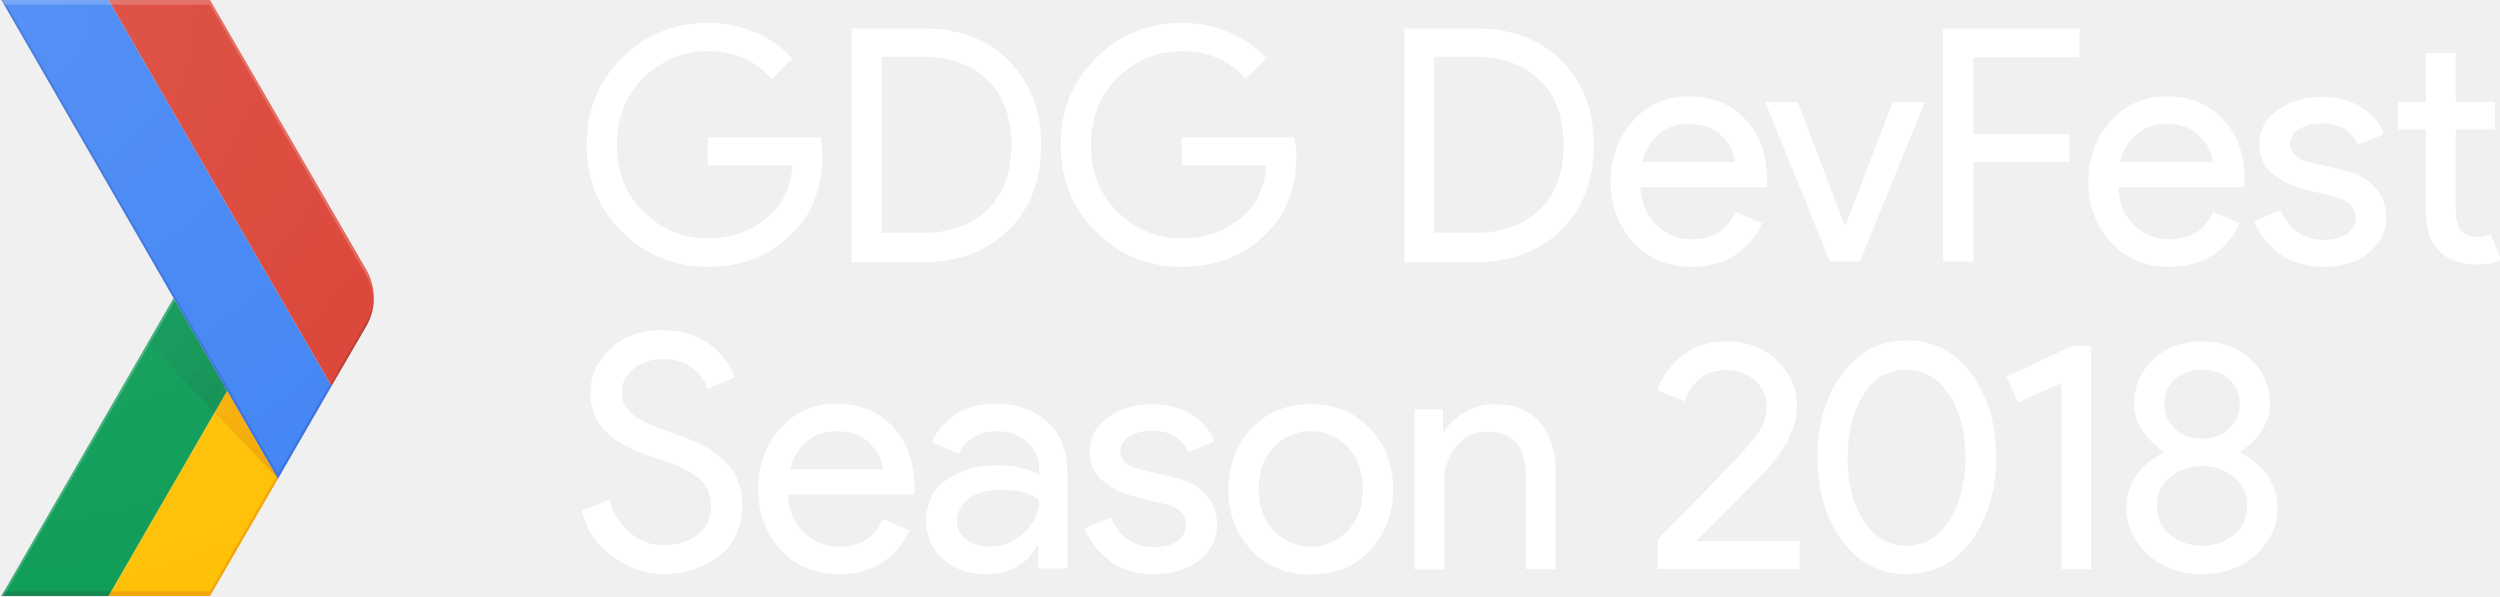
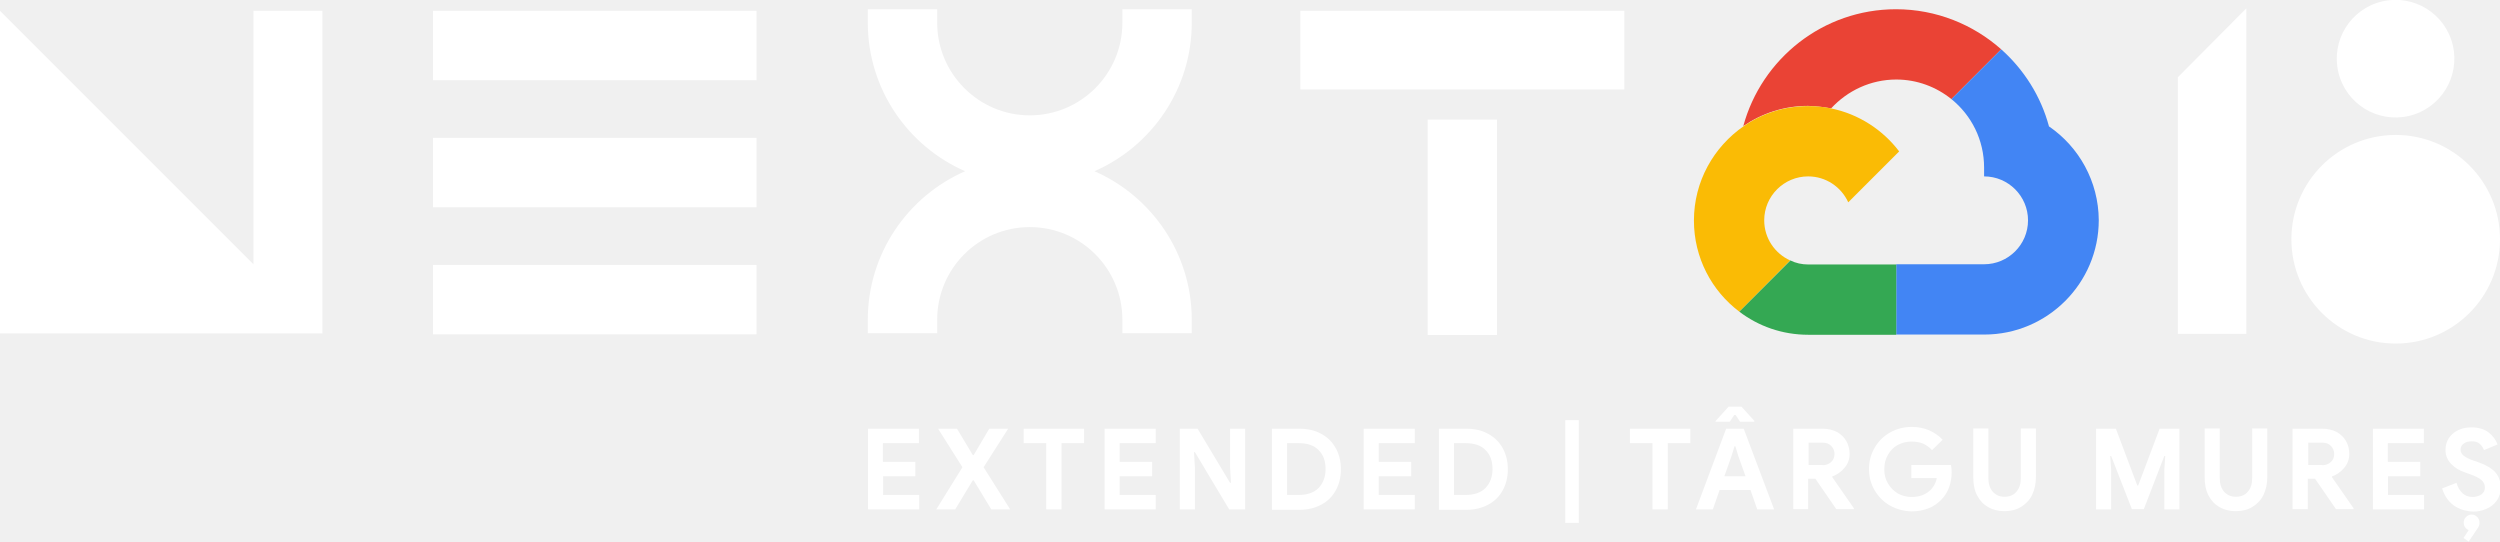
- <svg xmlns="http://www.w3.org/2000/svg" id="Layer_4" width="536.9" height="128">
-   <style>.st0{fill:none}.st5{opacity:.2;enable-background:new}.st13,.st5{fill:#fff}</style>
-   <g id="XMLID_2_">
-     <g id="XMLID_3_">
-       <g id="XMLID_4_">
-         <path id="XMLID_33_" d="M78.7 58L45.1 0H.3l37 64-37 64h44.8l33.5-58c2.2-3.7 2.2-8.3.1-12z" class="st0" />
-         <path id="XMLID_32_" fill="#ffc107" d="M59.4 102.3L48.8 83.9 23.3 128h21.8l14.6-25.2z" />
-         <path id="XMLID_31_" d="M78.7 58L45.1 0H.3l37 64-37 64h44.8l33.5-58c2.2-3.7 2.2-8.3.1-12z" class="st0" />
-         <path id="XMLID_30_" fill="#0f9d58" d="M37.3 64l11.5 19.9L23.3 128H.3z" />
-         <path id="XMLID_29_" d="M78.7 58L45.1 0H.3l37 64-37 64h44.8l33.5-58c2.2-3.7 2.2-8.3.1-12z" class="st0" />
-         <path id="XMLID_28_" fill="#bf360c" d="M45.1 127H23.8l-.5 1h21.8l14.6-25.2-.3-.5z" opacity=".2" />
-         <path id="XMLID_27_" d="M78.7 58L45.1 0H.3l37 64-37 64h44.8l33.5-58c2.2-3.7 2.2-8.3.1-12z" class="st0" />
-         <path id="XMLID_26_" fill="#263238" d="M.8 127l-.5 1h23l.5-1z" opacity=".2" />
-         <path id="XMLID_25_" d="M78.7 58L45.1 0H.3l37 64-37 64h44.8l33.5-58c2.2-3.7 2.2-8.3.1-12z" class="st0" />
-         <path id="XMLID_24_" d="M.3 128h.5l36.8-63.5-.3-.5z" class="st5" />
-         <path id="XMLID_23_" d="M78.7 58L45.1 0H.3l37 64-37 64h44.8l33.5-58c2.2-3.7 2.2-8.3.1-12z" class="st0" />
-         <radialGradient id="XMLID_34_" cx="59.537" cy="27.626" r="44.264" gradientTransform="matrix(1 0 0 -1 0 130)" gradientUnits="userSpaceOnUse">
-           <stop offset="0" stop-color="#bf360c" stop-opacity=".2" />
-           <stop offset="1" stop-color="#bf360c" stop-opacity=".02" />
-         </radialGradient>
-         <path id="XMLID_22_" fill="url(#XMLID_34_)" d="M59.7 102.8L48.8 83.9l-2.7 4.6z" />
-         <path id="XMLID_21_" d="M78.7 58L45.1 0H.3l37 64-37 64h44.8l33.5-58c2.2-3.7 2.2-8.3.1-12z" class="st0" />
-         <radialGradient id="XMLID_35_" cx="59.411" cy="27.346" r="44.623" gradientTransform="matrix(1 0 0 -1 0 130)" gradientUnits="userSpaceOnUse">
-           <stop offset="0" stop-color="#263238" stop-opacity=".2" />
-           <stop offset="1" stop-color="#263238" stop-opacity=".02" />
-         </radialGradient>
-         <path id="XMLID_20_" fill="url(#XMLID_35_)" d="M46.1 88.5l2.7-4.6L37.3 64l-5.5 9.5z" />
-         <path id="XMLID_19_" d="M78.7 58L45.1 0H.3l37 64-37 64h44.8l33.5-58c2.2-3.7 2.2-8.3.1-12z" class="st0" />
-         <g id="XMLID_16_">
-           <g id="XMLID_17_">
-             <path id="XMLID_18_" fill="#4285f4" d="M23.3 0H.3l59.4 102.8 11.5-19.9z" />
-           </g>
-         </g>
-         <path id="XMLID_15_" d="M78.7 58L45.1 0H.3l37 64-37 64h44.8l33.5-58c2.2-3.7 2.2-8.3.1-12z" class="st0" />
-         <path id="XMLID_14_" fill="#db4437" d="M78.7 70c2.1-3.7 2.1-8.3 0-12L45.1 0H23.3l47.9 82.9L78.7 70z" />
-         <path id="XMLID_13_" d="M78.7 58L45.1 0H.3l37 64-37 64h44.8l33.5-58c2.2-3.7 2.2-8.3.1-12z" class="st0" />
-         <path id="XMLID_12_" fill="#1a237e" d="M71.2 82.9l-.3-.5-11.2 19.4L.8 0H.3l59.4 102.8 11.5-19.9z" opacity=".2" />
-         <path id="XMLID_11_" d="M78.7 58L45.1 0H.3l37 64-37 64h44.8l33.5-58c2.2-3.7 2.2-8.3.1-12z" class="st0" />
-         <path id="XMLID_10_" d="M45.1 1l33.5 58c1 1.7 1.5 3.6 1.6 5.5.1-2.2-.4-4.5-1.6-6.5L45.1 0H.3l.6 1h44.2z" class="st5" />
-         <path id="XMLID_9_" d="M78.7 58L45.1 0H.3l37 64-37 64h44.8l33.5-58c2.2-3.7 2.2-8.3.1-12z" class="st0" />
-         <path id="XMLID_8_" fill="#3e2723" d="M71.2 82.9L78.7 70c1.2-2 1.7-4.3 1.6-6.5-.1 1.9-.6 3.8-1.6 5.5L71 82.4l.2.5z" opacity=".2" />
-         <path id="XMLID_6_" d="M78.7 58L45.1 0H.3l37 64-37 64h44.8l33.5-58c2.2-3.7 2.2-8.3.1-12z" class="st0" />
-         <radialGradient id="XMLID_36_" cx="-.74" cy="129" r="134.35" gradientTransform="matrix(1 0 0 -1 0 130)" gradientUnits="userSpaceOnUse">
-           <stop offset="0" stop-color="#fff" stop-opacity=".1" />
-           <stop offset="1" stop-color="#fff" stop-opacity="0" />
-         </radialGradient>
-         <path id="XMLID_5_" fill="url(#XMLID_36_)" d="M78.7 58L45.1 0H.3l37 64-37 64h44.8l33.5-58c2.2-3.7 2.2-8.3.1-12z" />
+ <svg xmlns="http://www.w3.org/2000/svg" version="1.1" id="Layer_1" x="0px" y="0px" viewBox="0 0 1109.7 240.4" style="enable-background:new 0 0 1109.7 240.4;" xml:space="preserve">
+   <style type="text/css">
+ 	.st0{fill:#FFFFFF;}
+ 	.st1{fill:none;}
+ 	.st2{fill:#EA4335;}
+ 	.st3{fill:#4285F4;}
+ 	.st4{fill:#34A853;}
+ 	.st5{fill:#FABB05;}
+ </style>
+   <g>
+     <polygon class="st0" points="143.1,4.8 112.5,4.8 112.5,117.3 0,4.8 0,148 143.2,148 143.1,147.9  " />
+     <rect x="192.2" y="4.8" class="st0" width="143.6" height="30.8" />
+     <rect x="192.2" y="117.6" class="st0" width="143.6" height="30.8" />
+     <rect x="192.2" y="61.2" class="st0" width="143.6" height="30.8" />
+     <path class="st0" d="M498.2,10.1c0,22.7-18.4,41.1-41.1,41.1S416,32.7,416,10.1v-6h-30.8v6c0,29.4,17.8,54.8,43.2,65.9   c-25.4,11.1-43.2,36.5-43.2,65.9v6H416v-6c0-22.7,18.4-41.1,41.1-41.1s41.1,18.4,41.1,41.1v6H529v-6c0-29.4-17.8-54.8-43.2-65.9   C511.2,64.9,529,39.5,529,10.1v-6h-30.8V10.1z" />
+     <g>
+       <g>
+         <path class="st1" d="M812.9,48.1C812.8,48.1,812.8,48.1,812.9,48.1c12.2,2.5,22.9,9.5,30.2,19.1l-22.6,22.6     c-3.1-6.8-9.9-11.5-17.8-11.5c-10.8,0-19.5,8.8-19.5,19.5c0,7.9,4.7,14.7,11.5,17.8l0,0c2.5,1.1,5.2,1.8,8,1.8h39v0l0,0h39     c10.8,0,19.5-8.8,19.5-19.5c0-10.8-8.8-19.5-19.5-19.5v-3.9c0-12.3-5.7-23.2-14.5-30.4c-6.7-5.4-15.2-8.7-24.5-8.7     C830.3,35.4,820,40.3,812.9,48.1z" />
+       </g>
+       <g>
+         <path class="st2" d="M812.8,48.1C812.8,48.1,812.8,48.1,812.8,48.1c7.2-7.8,17.5-12.8,28.9-12.8c9.3,0,17.8,3.3,24.5,8.7     c0,0,0,0,0,0l22.1-22.1c0,0,0,0,0,0l0,0c-12.4-11-28.8-17.8-46.7-17.8c-32.4,0-59.7,22-67.8,51.9c0,0,0.1,0,0.1-0.1     c8.2-5.6,18-8.9,28.6-8.9C806.1,47.1,809.5,47.5,812.8,48.1z" />
+       </g>
+       <g>
+         <path class="st3" d="M909.5,56.1c-3.6-13.4-11.1-25.2-21.2-34.2c0,0,0,0,0,0L866.2,44c0,0,0,0,0,0c8.9,7.2,14.5,18.1,14.5,30.4     v3.9c10.8,0,19.5,8.8,19.5,19.5c0,10.8-8.8,19.5-19.5,19.5h-39l0,0v31.2l0,0h39.1c28,0,50.8-22.8,50.8-50.8     C931.5,80.5,922.8,65.2,909.5,56.1z" />
+       </g>
+       <g>
+         <path class="st4" d="M841.7,117.4h-39c-2.9,0-5.6-0.6-8-1.8l0,0c0,0,0,0,0,0L772,138.3c8.5,6.5,19.1,10.3,30.7,10.3h39v0V117.4     L841.7,117.4z" />
+       </g>
+       <g>
+         <path class="st5" d="M794.6,115.6c-6.8-3.1-11.5-9.9-11.5-17.8c0-10.8,8.8-19.5,19.5-19.5c7.9,0,14.7,4.7,17.8,11.5l22.6-22.6     c-7.3-9.6-18-16.6-30.3-19.1c-3.3-0.7-6.7-1-10.1-1c-10.6,0-20.5,3.3-28.6,8.9c-13.3,9.2-22.1,24.5-22.1,41.9     c0,16.5,7.9,31.2,20.1,40.4l0,0L794.6,115.6C794.6,115.6,794.6,115.6,794.6,115.6z" />
      </g>
    </g>
-   </g>
-   <g id="XMLID_1_">
-     <path d="M176.6 33.2c0 7-2.1 12.6-6.2 16.7-4.7 4.9-10.9 7.4-18.4 7.4-7.2 0-13.4-2.5-18.4-7.5-5.1-5-7.6-11.2-7.6-18.7s2.5-13.6 7.6-18.7c5.1-5 11.2-7.5 18.4-7.5 3.6 0 7 .7 10.3 2.1 3.3 1.4 5.9 3.3 7.8 5.6l-4.4 4.4c-3.3-4-7.9-6-13.7-6-5.3 0-9.8 1.9-13.7 5.6-3.8 3.7-5.8 8.5-5.8 14.5 0 5.9 1.9 10.7 5.8 14.5 3.9 3.7 8.4 5.6 13.7 5.6 5.6 0 10.3-1.9 14-5.6 2.4-2.4 3.8-5.8 4.2-10.1H152v-6h24.3c.1 1.2.3 2.5.3 3.7zM182.9 56.2V6.1h15.3c7.7 0 13.9 2.3 18.5 7 4.6 4.6 6.9 10.7 6.9 18.1s-2.3 13.5-6.9 18.1c-4.6 4.6-10.8 7-18.5 7h-15.3zm6.5-6.2h8.9c5.8 0 10.4-1.7 13.8-5 3.4-3.3 5.1-8 5.1-13.9s-1.7-10.6-5.1-13.9c-3.4-3.3-8-5-13.8-5h-8.9V50zM278.4 33.2c0 7-2.1 12.6-6.2 16.7-4.7 4.9-10.9 7.4-18.4 7.4-7.2 0-13.4-2.5-18.4-7.5-5.1-5-7.6-11.2-7.6-18.7s2.5-13.6 7.6-18.7c5.1-5 11.2-7.5 18.4-7.5 3.6 0 7 .7 10.3 2.1 3.3 1.4 5.9 3.3 7.8 5.6l-4.4 4.4c-3.3-4-7.9-6-13.7-6-5.3 0-9.8 1.9-13.7 5.6-3.8 3.7-5.8 8.5-5.8 14.5 0 5.9 1.9 10.7 5.8 14.5 3.9 3.7 8.4 5.6 13.7 5.6 5.6 0 10.3-1.9 14-5.6 2.4-2.4 3.8-5.8 4.2-10.1h-18.2v-6H278c.2 1.2.4 2.5.4 3.7zM301.6 56.2V6.1h15.3c7.7 0 13.9 2.3 18.5 7 4.6 4.6 6.9 10.7 6.9 18.1s-2.3 13.5-6.9 18.1c-4.6 4.6-10.8 7-18.5 7h-15.3zM308 50h8.9c5.8 0 10.4-1.7 13.8-5 3.4-3.3 5.1-8 5.1-13.9s-1.7-10.6-5.1-13.9c-3.4-3.3-8-5-13.8-5H308V50zM363.4 57.3c-5.2 0-9.4-1.7-12.6-5.2-3.2-3.5-4.9-7.8-4.9-13.1 0-5 1.6-9.3 4.7-12.9 3.1-3.6 7.2-5.4 12.1-5.4 5.1 0 9.2 1.7 12.2 5 3.1 3.3 4.6 7.7 4.6 13.3l-.1 1.2h-27.1c.2 3.5 1.3 6.2 3.5 8.2 2.1 2 4.6 3 7.5 3 4.6 0 7.7-2 9.4-5.9l5.7 2.4c-1.1 2.7-3 4.9-5.5 6.7-2.6 1.8-5.8 2.7-9.5 2.7zm9.2-22.4c-.1-2-1-3.8-2.7-5.6-1.7-1.8-4.1-2.7-7.4-2.7-2.4 0-4.4.7-6.2 2.2-1.8 1.5-3 3.5-3.6 6h19.9zM393 56.2l-13.9-34.3h7l10.1 26.6h.1l10.2-26.6h6.9l-14 34.3H393zM423.7 56.2h-6.4V6.1h29.3v6.2h-22.8v16.5h20.6v6h-20.6v21.4zM466 57.3c-5.2 0-9.4-1.7-12.6-5.2-3.2-3.5-4.9-7.8-4.9-13.1 0-5 1.6-9.3 4.7-12.9 3.2-3.6 7.2-5.4 12.1-5.4 5.1 0 9.2 1.7 12.2 5 3.1 3.3 4.6 7.7 4.6 13.3l-.1 1.2h-27.1c.2 3.5 1.3 6.2 3.5 8.2 2.1 2 4.6 3 7.5 3 4.6 0 7.7-2 9.4-5.9l5.7 2.4c-1.1 2.7-3 4.9-5.5 6.7-2.7 1.8-5.8 2.7-9.5 2.7zm9.2-22.4c-.1-2-1-3.8-2.7-5.6-1.7-1.8-4.1-2.7-7.4-2.7-2.4 0-4.4.7-6.2 2.2-1.8 1.5-3 3.5-3.6 6h19.9zM499.1 57.3c-3.8 0-7-.9-9.5-2.8s-4.3-4.2-5.5-7l5.7-2.4c1.8 4.3 4.9 6.4 9.3 6.4 2 0 3.7-.4 4.9-1.3 1.3-.9 1.9-2.1 1.9-3.5 0-2.2-1.6-3.8-4.7-4.5l-6.9-1.7c-2.2-.6-4.3-1.6-6.2-3.2-2-1.6-2.9-3.7-2.9-6.3 0-3 1.3-5.5 4-7.4 2.7-1.9 5.9-2.8 9.6-2.8 3 0 5.7.7 8.1 2.1 2.4 1.4 4.1 3.3 5.1 5.9l-5.6 2.3c-1.3-3-3.9-4.6-7.8-4.6-1.9 0-3.5.4-4.8 1.2-1.3.8-2 1.9-2 3.2 0 2 1.5 3.3 4.5 4l6.8 1.6c3.2.7 5.6 2 7.1 3.9 1.5 1.8 2.3 3.9 2.3 6.2 0 3.1-1.3 5.6-3.8 7.7-2.3 2-5.6 3-9.6 3zM532 56.8c-3.6 0-6.3-1-8.2-2.9-1.9-1.9-2.8-4.6-2.8-8.1v-18h-6v-5.9h6V11.4h6.4v10.5h8.4v5.9h-8.4v17.5c0 3.7 1.5 5.6 4.6 5.6 1.2 0 2.1-.2 2.9-.6l2.2 5.5c-1.3.7-3 1-5.1 1zM142.5 123.3c-3.6 0-7.2-1.2-10.7-3.6-3.5-2.4-5.8-5.7-6.8-10l5.9-2.4c.7 2.8 2.1 5.1 4.3 7 2.2 1.9 4.6 2.8 7.3 2.8 2.8 0 5.2-.7 7.2-2.2 2-1.5 3-3.5 3-6 0-2.8-1-5-3-6.5s-5.1-2.9-9.4-4.2c-4.4-1.4-7.8-3.2-10.1-5.4s-3.4-5.1-3.4-8.5c0-3.6 1.4-6.7 4.3-9.4 2.8-2.7 6.6-4 11.1-4 4.2 0 7.7 1.1 10.4 3.2s4.4 4.4 5.2 7l-5.9 2.4c-.4-1.6-1.5-3.1-3.1-4.4-1.7-1.4-3.8-2-6.4-2-2.5 0-4.6.7-6.3 2.1-1.8 1.4-2.6 3.1-2.6 5.1 0 1.9.8 3.4 2.4 4.7 1.6 1.3 4 2.4 7.1 3.5 2.5.8 4.5 1.6 6.2 2.3 1.7.7 3.3 1.7 5 3 1.7 1.2 3 2.8 3.9 4.6.9 1.8 1.3 4 1.3 6.4 0 2.4-.5 4.6-1.5 6.5-1 1.9-2.3 3.4-4 4.5-1.7 1.1-3.4 2-5.4 2.6-2.1.6-4 .9-6 .9zM180.3 123.3c-5.2 0-9.4-1.7-12.6-5.2-3.2-3.5-4.9-7.8-4.9-13.1 0-5 1.6-9.3 4.7-12.9 3.1-3.6 7.2-5.4 12.1-5.4 5.1 0 9.2 1.7 12.2 5 3.1 3.3 4.6 7.7 4.6 13.3l-.1 1.2h-27.1c.2 3.5 1.3 6.2 3.5 8.2 2.1 2 4.6 3 7.5 3 4.6 0 7.7-2 9.4-5.9l5.7 2.4c-1.1 2.7-3 4.9-5.5 6.7-2.6 1.8-5.7 2.7-9.5 2.7zm9.3-22.4c-.1-2-1-3.8-2.7-5.6-1.7-1.8-4.1-2.7-7.4-2.7-2.4 0-4.4.7-6.2 2.2-1.8 1.5-3 3.5-3.6 6h19.9zM211.7 123.3c-3.6 0-6.7-1.1-9.1-3.1-2.4-2.1-3.7-4.9-3.7-8.3 0-3.7 1.4-6.7 4.3-8.8 2.9-2.1 6.5-3.2 10.7-3.2 3.8 0 6.9.7 9.3 2.1v-1c0-2.5-.9-4.5-2.6-6.1-1.7-1.5-3.9-2.3-6.4-2.3-1.9 0-3.6.4-5.1 1.3-1.5.9-2.6 2.1-3.1 3.6l-5.9-2.5c.8-2.1 2.4-4 4.7-5.7 2.3-1.8 5.4-2.6 9.2-2.6 4.4 0 8 1.3 10.9 3.9 2.9 2.6 4.3 6.2 4.3 10.8v20.7H223v-4.8h-.3c-2.3 4.1-6.1 6-11 6zm1-5.9c2.7 0 5.1-1 7.2-3 2.2-2 3.3-4.3 3.3-7-1.8-1.5-4.5-2.2-8.2-2.2-3.1 0-5.5.7-7.1 2-1.6 1.4-2.4 2.9-2.4 4.8 0 1.7.7 3 2.2 4 1.5.9 3.1 1.4 5 1.4zM247.9 123.3c-3.8 0-7-.9-9.5-2.8s-4.3-4.2-5.5-7l5.7-2.4c1.8 4.3 4.9 6.4 9.3 6.4 2 0 3.7-.4 4.9-1.3 1.3-.9 1.9-2.1 1.9-3.5 0-2.2-1.6-3.8-4.7-4.5l-6.9-1.7c-2.2-.6-4.3-1.6-6.2-3.2-2-1.6-2.9-3.7-2.9-6.3 0-3 1.3-5.5 4-7.4 2.7-1.9 5.9-2.8 9.6-2.8 3 0 5.7.7 8.1 2.1 2.4 1.4 4.1 3.3 5.1 5.9l-5.6 2.3c-1.3-3-3.9-4.6-7.8-4.6-1.9 0-3.5.4-4.8 1.2-1.3.8-2 1.9-2 3.2 0 2 1.5 3.3 4.6 4l6.8 1.6c3.2.7 5.6 2 7.1 3.9 1.5 1.8 2.3 3.9 2.3 6.2 0 3.1-1.3 5.6-3.8 7.7-2.5 2-5.7 3-9.7 3zM268.8 92c3.3-3.5 7.5-5.2 12.7-5.2 5.1 0 9.4 1.7 12.7 5.2 3.3 3.5 5 7.8 5 13.1 0 5.2-1.7 9.6-5 13.1s-7.5 5.2-12.7 5.2c-5.1 0-9.4-1.7-12.7-5.2-3.3-3.5-5-7.8-5-13.1.1-5.3 1.7-9.6 5-13.1zm4.8 22c2.2 2.3 4.8 3.4 7.9 3.4 3 0 5.7-1.1 7.9-3.4s3.3-5.3 3.3-9-1.1-6.7-3.3-9c-2.2-2.3-4.8-3.4-7.9-3.4-3 0-5.7 1.1-7.9 3.4s-3.3 5.3-3.3 9c0 3.8 1.1 6.8 3.3 9zM309.9 87.9v4.8h.3c.9-1.6 2.4-3 4.4-4.2 2-1.1 4.2-1.7 6.4-1.7 4.2 0 7.5 1.3 9.7 3.9 2.2 2.6 3.4 6.1 3.4 10.5v21h-6.4v-20c0-6.3-2.8-9.5-8.5-9.5-2.7 0-4.8 1.1-6.5 3.2-1.7 2.1-2.5 4.6-2.5 7.4v19h-6.4V87.9h6.1zM386.5 122.2H356v-6.4c9.1-9.2 15-15.2 17.6-18 2.3-2.6 3.8-4.5 4.6-5.8.8-1.3 1.2-3 1.2-4.9 0-2-.8-3.8-2.4-5.3-1.6-1.5-3.7-2.3-6.4-2.3-2.4 0-4.4.7-5.9 2.1-1.5 1.4-2.4 3-2.9 4.6l-5.9-2.4c.8-2.5 2.5-4.9 5-7.1 2.5-2.2 5.8-3.4 9.8-3.4 4.4 0 8.1 1.4 10.9 4.1 2.8 2.7 4.3 5.9 4.3 9.7 0 4.7-2.5 9.7-7.6 15l-14 14.1h22.2v6zM423.4 116.1c-3.5 4.8-8.2 7.2-13.9 7.2-5.7 0-10.4-2.4-13.9-7.2-3.5-4.8-5.3-10.8-5.3-17.9 0-7.1 1.8-13.1 5.3-17.9 3.5-4.8 8.2-7.2 13.9-7.2 5.7 0 10.4 2.4 13.9 7.2 3.5 4.8 5.3 10.7 5.3 17.9 0 7.2-1.8 13.1-5.3 17.9zm-14 1.1c3.8 0 6.9-1.8 9.2-5.4 2.3-3.6 3.5-8.1 3.5-13.5 0-5.5-1.2-10-3.5-13.5-2.3-3.6-5.4-5.4-9.2-5.4-3.9 0-7 1.8-9.2 5.4-2.3 3.6-3.4 8.1-3.4 13.5s1.1 9.9 3.4 13.5c2.3 3.6 5.4 5.4 9.2 5.4zM449.1 122.2h-6.4V82.3l-9.3 4.1-2.5-5.5 14.1-6.6h4.1v47.9zM484.4 119.2c-3.1 2.8-7 4.1-11.5 4.1-4.6 0-8.4-1.4-11.5-4.1-3.1-2.8-4.7-6.2-4.7-10.2 0-2.7.7-5 2.2-7 1.4-2 3.3-3.6 5.7-4.8v-.3c-1.8-1.2-3.3-2.6-4.5-4.4-1.2-1.8-1.8-3.7-1.8-5.6 0-3.9 1.4-7.1 4.1-9.7 2.8-2.6 6.3-3.9 10.5-3.9s7.7 1.3 10.5 3.9c2.8 2.6 4.1 5.8 4.1 9.7 0 2-.6 3.8-1.8 5.6-1.2 1.8-2.7 3.3-4.5 4.4v.3c2.3 1.2 4.2 2.8 5.7 4.8 1.4 2 2.2 4.4 2.2 7 0 4-1.6 7.4-4.7 10.2zm-18.4-4.4c1.9 1.6 4.2 2.4 6.9 2.4s5-.8 6.9-2.4c1.9-1.6 2.8-3.6 2.8-6.2 0-2.5-.9-4.5-2.8-6.1-1.9-1.6-4.2-2.4-6.9-2.4s-5 .8-6.9 2.4c-1.9 1.6-2.8 3.6-2.8 6.1 0 2.5.9 4.6 2.8 6.2zm1.1-22.7c1.5 1.4 3.4 2.1 5.8 2.1 2.3 0 4.3-.7 5.8-2.1 1.5-1.4 2.3-3.2 2.3-5.4s-.8-4-2.3-5.3c-1.5-1.3-3.4-2-5.8-2-2.3 0-4.3.7-5.8 2s-2.3 3.1-2.3 5.3c0 2.2.8 4 2.3 5.4z" class="st13" />
+     <rect x="633.7" y="53.1" class="st0" width="30.8" height="95.6" />
+     <rect x="577.2" y="4.8" class="st0" width="143.8" height="34.9" />
+     <g>
+       <polygon class="st0" points="966.7,148.2 997.1,148.2 997.1,3.7 966.7,34.3   " />
+     </g>
+     <g>
+       <circle class="st0" cx="1063.4" cy="106.2" r="46.3" />
+     </g>
+     <g>
+       <ellipse transform="matrix(0.9732 -0.2298 0.2298 0.9732 22.4434 245.0129)" class="st0" cx="1063.4" cy="26.1" rx="26.1" ry="26.1" />
+     </g>
+     <path class="st0" d="M385.2,190.3h22.7v6.4h-16v8.3h14.4v6.4H392v8.3h16v6.4h-22.7V190.3z" />
+     <path class="st0" d="M427.2,207.4l-10.8-17.1h8.4l7,11.7h0.4l6.9-11.7h8.4l-10.9,17.1l11.8,18.7h-8.4l-7.8-12.9h-0.4l-7.8,12.9   h-8.4L427.2,207.4z" />
+     <path class="st0" d="M464.4,196.7h-10v-6.4h26.8v6.4h-10v29.4h-6.8V196.7z" />
+     <path class="st0" d="M490.3,190.3H513v6.4h-16v8.3h14.4v6.4H497v8.3h16v6.4h-22.7V190.3z" />
+     <path class="st0" d="M523.7,190.3h7.9l14.4,24h0.4l-0.4-6.9v-17.1h6.7v35.8h-7.1l-15.2-25.4H530l0.4,6.9v18.5h-6.7V190.3z" />
+     <path class="st0" d="M564.6,190.3h12.1c3.7,0,7,0.7,9.8,2.3c2.8,1.5,4.9,3.6,6.4,6.3c1.5,2.7,2.3,5.8,2.3,9.4s-0.8,6.7-2.3,9.4   c-1.5,2.7-3.6,4.8-6.4,6.3c-2.8,1.5-6,2.3-9.8,2.3h-12.1V190.3z M576.4,219.7c3.9,0,6.8-1,8.9-3.1c2-2.1,3.1-4.9,3.1-8.4   s-1-6.4-3.1-8.4c-2-2.1-5-3.1-8.9-3.1h-5.1v23H576.4z" />
+     <path class="st0" d="M605.3,190.3H628v6.4h-16v8.3h14.4v6.4H612v8.3h16v6.4h-22.7V190.3z" />
+     <path class="st0" d="M638.7,190.3h12.1c3.7,0,7,0.7,9.8,2.3c2.8,1.5,4.9,3.6,6.4,6.3c1.5,2.7,2.3,5.8,2.3,9.4s-0.8,6.7-2.3,9.4   c-1.5,2.7-3.6,4.8-6.4,6.3c-2.8,1.5-6,2.3-9.8,2.3h-12.1V190.3z M650.5,219.7c3.9,0,6.8-1,8.9-3.1c2-2.1,3.1-4.9,3.1-8.4   s-1-6.4-3.1-8.4c-2-2.1-5-3.1-8.9-3.1h-5.1v23H650.5z" />
+     <path class="st0" d="M694.8,186.5h6v45.6h-6V186.5z" />
+     <path class="st0" d="M733.5,196.7h-10v-6.4h26.8v6.4h-10v29.4h-6.8V196.7z" />
+     <path class="st0" d="M766.2,190.3h7.8l13.5,35.8H780l-3-8.6h-13.7l-3,8.6h-7.5L766.2,190.3z M761.6,186.8l5.7-6.3h5.7l5.7,6.3v0.4   h-6.3l-2-3h-0.6l-2,3h-6.3V186.8z M774.8,211.4l-3.2-9l-1.3-4.3h-0.4l-1.3,4.3l-3.2,9H774.8z" />
+     <path class="st0" d="M796,190.3h13.1c2.3,0,4.4,0.5,6.2,1.4c1.8,1,3.2,2.3,4.2,4c1,1.7,1.5,3.7,1.5,5.8c0,2.3-0.7,4.3-2.2,6.1   s-3.3,3.1-5.5,3.9l0,0.3l9.6,13.8v0.4h-7.8l-9.3-13.5h-3.2v13.5H796V190.3z M809,206.5c1.5,0,2.8-0.5,3.8-1.4   c1-0.9,1.5-2.1,1.5-3.6c0-1.4-0.5-2.5-1.4-3.5c-0.9-1-2.2-1.5-3.7-1.5h-6.4v9.9H809z" />
+     <path class="st0" d="M839.1,224.5c-2.9-1.6-5.2-3.9-6.9-6.7c-1.7-2.9-2.6-6-2.6-9.6s0.9-6.7,2.6-9.6c1.7-2.9,4-5.1,6.9-6.7   c2.9-1.6,6-2.4,9.5-2.4c2.8,0,5.4,0.5,7.7,1.5c2.3,1,4.3,2.4,6,4.2l-4.7,4.6c-1.2-1.3-2.5-2.2-4-2.9c-1.5-0.6-3.1-0.9-5.1-0.9   c-2.2,0-4.2,0.5-6.1,1.5s-3.3,2.5-4.4,4.4c-1.1,1.9-1.6,4-1.6,6.4c0,2.4,0.5,4.5,1.7,6.4c1.1,1.9,2.6,3.3,4.4,4.4   c1.9,1,3.9,1.5,6.1,1.5c3.3,0,6.1-1,8.2-3c0.7-0.6,1.2-1.4,1.8-2.3c0.5-0.9,0.9-2,1.1-3.1h-11.3v-5.8H866c0.2,0.9,0.3,2,0.3,3.2   c0,2.4-0.4,4.6-1.1,6.6c-0.7,2-1.8,3.8-3.3,5.4c-1.6,1.7-3.5,3.1-5.8,4c-2.3,0.9-4.8,1.4-7.6,1.4   C845.2,226.9,842,226.1,839.1,224.5z" />
+     <path class="st0" d="M882.5,225.1c-2.1-1.2-3.7-2.9-4.9-5.2c-1.2-2.3-1.7-5-1.7-8.1v-21.6h6.7v22c0,2.5,0.6,4.5,1.9,6   c1.3,1.5,3,2.3,5.3,2.3c2.3,0,4.1-0.8,5.3-2.3c1.3-1.5,1.9-3.5,1.9-6v-22h6.7v21.6c0,3-0.6,5.6-1.7,7.9s-2.8,4-4.9,5.3   c-2.1,1.3-4.6,1.9-7.4,1.9C887,226.9,884.6,226.3,882.5,225.1z" />
+     <path class="st0" d="M930.5,190.3h8.7l9.5,25.2h0.4l9.5-25.2h8.8v35.8h-6.7v-17.7l0.4-6h-0.4l-9.1,23.6h-5.3l-9.2-23.6h-0.4l0.4,6   v17.7h-6.7V190.3z" />
+     <path class="st0" d="M985.2,225.1c-2.1-1.2-3.7-2.9-4.9-5.2c-1.2-2.3-1.7-5-1.7-8.1v-21.6h6.7v22c0,2.5,0.6,4.5,1.9,6   c1.3,1.5,3,2.3,5.3,2.3c2.3,0,4.1-0.8,5.3-2.3c1.3-1.5,1.9-3.5,1.9-6v-22h6.7v21.6c0,3-0.6,5.6-1.7,7.9s-2.8,4-4.9,5.3   c-2.1,1.3-4.6,1.9-7.4,1.9C989.7,226.9,987.3,226.3,985.2,225.1z" />
+     <path class="st0" d="M1017.8,190.3h13.1c2.3,0,4.4,0.5,6.2,1.4c1.8,1,3.2,2.3,4.2,4c1,1.7,1.5,3.7,1.5,5.8c0,2.3-0.7,4.3-2.2,6.1   s-3.3,3.1-5.5,3.9l0,0.3l9.6,13.8v0.4h-7.8l-9.3-13.5h-3.2v13.5h-6.8V190.3z M1030.8,206.5c1.5,0,2.8-0.5,3.8-1.4   c1-0.9,1.5-2.1,1.5-3.6c0-1.4-0.5-2.5-1.4-3.5c-0.9-1-2.2-1.5-3.7-1.5h-6.4v9.9H1030.8z" />
+     <path class="st0" d="M1053.2,190.3h22.7v6.4h-16v8.3h14.4v6.4H1060v8.3h16v6.4h-22.7V190.3z" />
+     <path class="st0" d="M1089.1,224.3c-2.4-1.8-4.1-4.3-5.1-7.5l6.4-2.5c0.5,1.9,1.4,3.4,2.6,4.6c1.2,1.1,2.7,1.7,4.5,1.7   c1.5,0,2.8-0.4,3.9-1.1c1.1-0.8,1.6-1.8,1.6-3.1c0-1.3-0.5-2.4-1.5-3.3c-1-0.9-2.8-1.8-5.4-2.7l-2.2-0.8c-2.3-0.8-4.3-2-5.9-3.7   s-2.5-3.7-2.5-6.2c0-1.9,0.5-3.6,1.4-5.1c1-1.5,2.3-2.7,4.1-3.6c1.8-0.9,3.8-1.3,6-1.3c3.2,0,5.8,0.8,7.7,2.3   c1.9,1.5,3.2,3.3,3.9,5.3l-6,2.5c-0.4-1.1-1-2-1.9-2.8c-0.9-0.8-2.1-1.1-3.5-1.1c-1.5,0-2.7,0.3-3.6,1c-1,0.7-1.4,1.6-1.4,2.7   c0,1.1,0.5,2,1.4,2.7c0.9,0.7,2.4,1.5,4.5,2.2l2.3,0.8c3.1,1.1,5.5,2.5,7.1,4.2c1.6,1.8,2.5,4,2.5,6.9c0,2.3-0.6,4.3-1.8,5.9   c-1.2,1.6-2.7,2.8-4.6,3.6c-1.9,0.8-3.8,1.2-5.8,1.2C1094.3,226.9,1091.5,226,1089.1,224.3z M1093.5,238.8l2.3-3.5   c-0.7-0.3-1.2-0.7-1.6-1.3c-0.4-0.6-0.6-1.2-0.6-2c0-1,0.3-1.8,1-2.5c0.7-0.7,1.5-1.1,2.5-1.1c1,0,1.8,0.4,2.5,1.1   c0.7,0.7,1,1.6,1,2.6c0,0.7-0.2,1.4-0.7,2.2l-4.1,6.1L1093.5,238.8z" />
  </g>
</svg>
